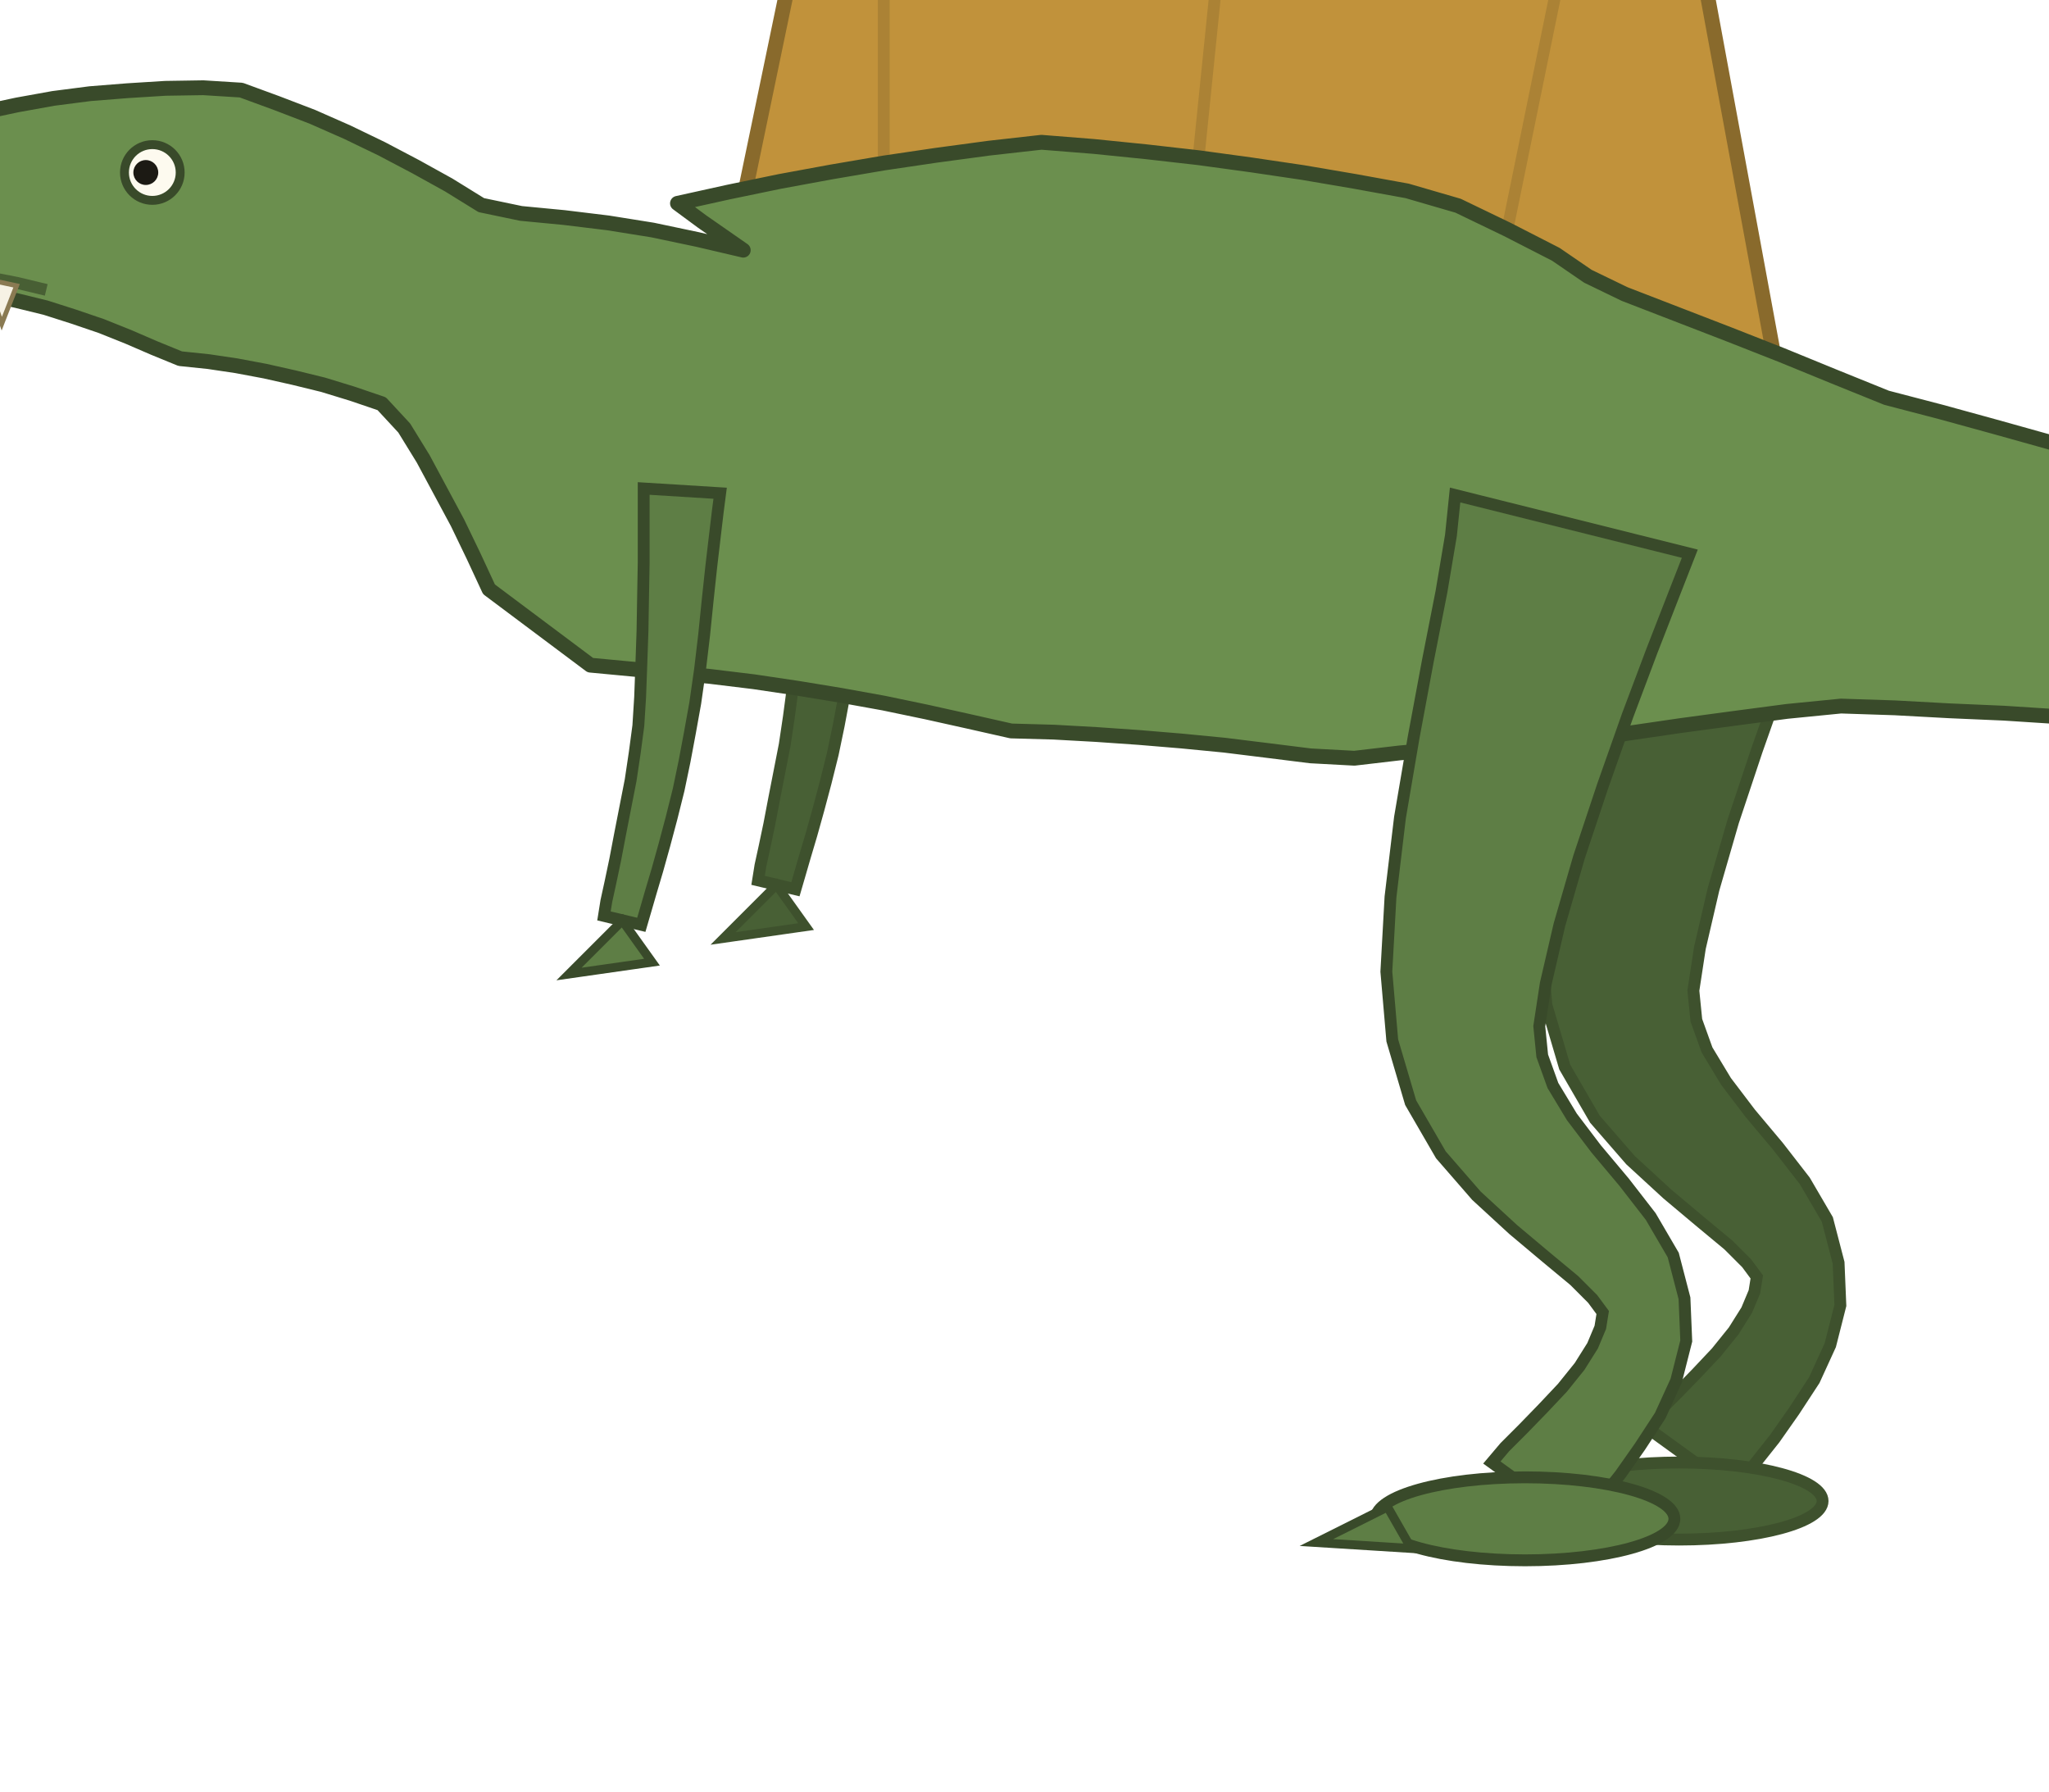
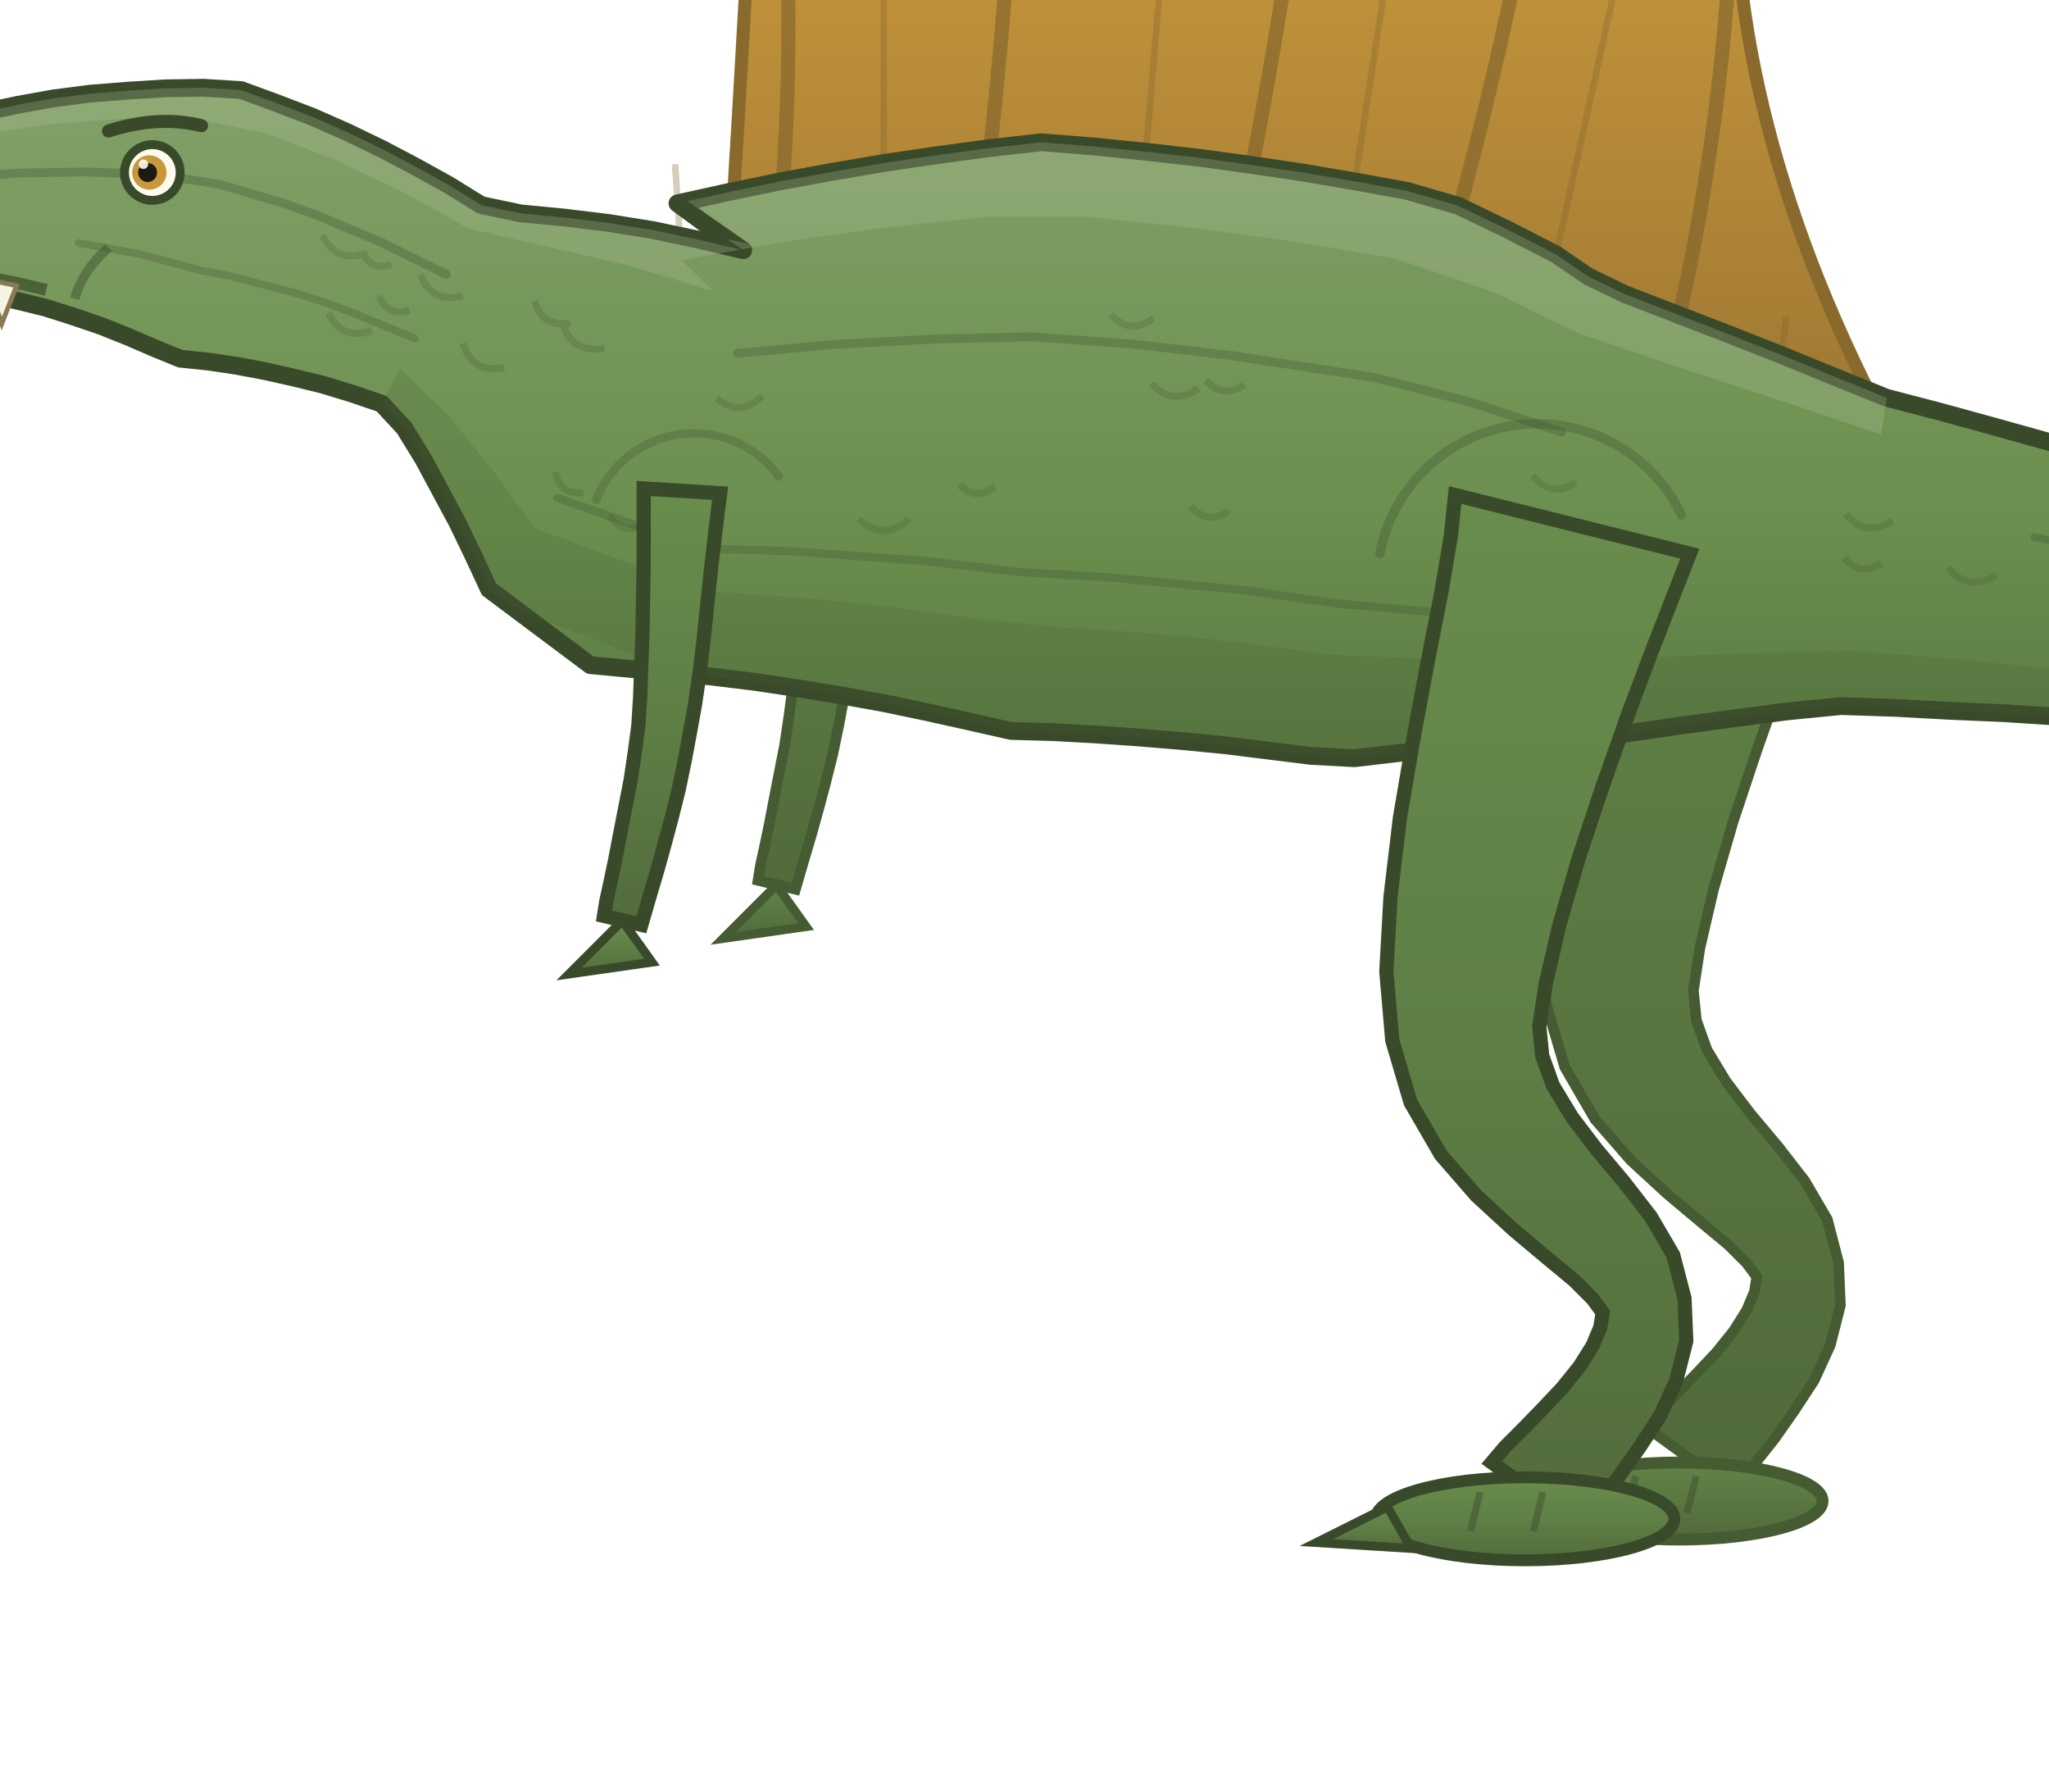
<svg xmlns="http://www.w3.org/2000/svg" viewBox="243.7 207.8 345.7 302.2" role="img" aria-label="Spinosaurus stance">
-   <path d="M515.2 285.3L514.5 292.1L512.9 301.6L510.6 313.3L508.2 326.2L505.9 339.7L504.3 353.1L503.6 365.7L504.6 377.3L507.7 387.8L512.8 396.6L518.8 403.5L525 409.2L530.6 413.9L535.3 417.8L538.4 420.9L540.1 423.2L539.7 425.7L538.4 428.8L536.2 432.3L533.3 435.9L530 439.4L526.7 442.8L523.6 445.9L521.4 448.5L536.6 459.5L537.8 457.3L540 454.4L543.1 450.5L546.4 445.8L549.8 440.6L552.5 434.7L554.2 428L553.9 420.8L552 413.5L548.2 407L543.7 401.2L539 395.6L534.9 390.2L531.7 384.9L529.9 379.9L529.4 374.9L530.5 367.7L532.8 357.8L536.1 346.4L540.1 334.4L544.3 322.5L548.4 311.6L552.1 302.1L554.8 295.2Z" fill="#486035" stroke="#3e512d" stroke-width="2" />
-   <ellipse cx="527" cy="461" rx="24.2" ry="6.5" fill="#486035" stroke="#3e512d" stroke-width="2" />
-   <path d="M378.3 284.2L378.3 287.4L378.3 291.7L378.3 296.7L378.2 302.3L378.1 308.2L377.9 314L377.7 319.4L377.4 324.2L376.8 328.7L376.1 333.4L375.2 338L374.3 342.6L373.5 346.8L372.7 350.6L372 353.8L371.6 356.3L377.9 357.8L378.6 355.4L379.5 352.3L380.6 348.6L381.8 344.3L383 339.8L384.2 335L385.2 330.2L386.1 325.4L387 320.4L387.8 314.8L388.5 308.9L389.1 303L389.7 297.4L390.3 292.3L390.8 288.1L391.2 285Z" fill="#486035" stroke="#3e512d" stroke-width="2" />
-   <path d="M374.7 357.1L365.7 366.1L379.7 364.1Z" fill="#486035" stroke="#3e512d" stroke-width="1.5" />
-   <path d="M543.7 271.7L543.7 271.7L519.6 141L460.7 89.2L392.8 127.6L366.7 253.2L366.7 253.2L392.8 239.3L445.5 238.4L497.2 250.5L543.7 271.7Z" fill="#c1923b" stroke="#896a2c" stroke-width="2.5" stroke-linejoin="round" />
-   <path d="M543.7 271.7L543.7 271.7" stroke="#997530" stroke-width="2" opacity="0.55" />
-   <path d="M497.2 250.5L519.6 141" stroke="#997530" stroke-width="2" opacity="0.55" />
-   <path d="M445.5 238.4L460.7 89.2" stroke="#997530" stroke-width="2" opacity="0.55" />
-   <path d="M392.8 239.3L392.8 127.6" stroke="#997530" stroke-width="2" opacity="0.55" />
-   <path d="M366.7 253.2L366.7 253.2" stroke="#997530" stroke-width="2" opacity="0.55" />
  <defs>
    <clipPath id="bod-part-spinosaurus-stance">
      <path d="M784.9 349.8L774.7 345.7L764.4 341.7L754.3 337.8L744.2 333.9L734.1 330.1L724.1 326.4L714.1 322.8L704.2 319.3L694.4 315.8L684.6 312.4L674.9 309L665.2 305.8L655.6 302.6L646 299.5L636.4 296.4L627 293.5L617.5 290.6L608.2 287.8L598.8 285L589.6 282.4L580.3 279.8L571.2 277.3L562 274.9L553.1 271.3L544.3 267.7L535.4 264.2L526.6 260.8L517.8 257.4L511.6 254.4L506.2 250.7L498 246.5L489.7 242.5L481.1 240L472.3 238.4L463.5 236.9L454.7 235.6L445.9 234.4L437.1 233.4L428.2 232.5L419.4 231.8L410.5 232.8L401.6 234L392.8 235.3L384 236.8L375.3 238.4L366.6 240.2L358 242.1L362.2 245.2L369.1 250L361.4 248.2L353.8 246.6L346.3 245.4L338.9 244.5L331.6 243.8L324.9 242.4L319.4 239L313.8 235.9L308.1 232.9L302.3 230.1L296.4 227.5L290.4 225.2L284.4 223L278 222.6L271.6 222.7L265.2 223.1L258.9 223.6L252.7 224.4L246.6 225.5L240.5 226.8L234.4 228.3L228.5 230L222.6 231.9L216.8 234L211.1 236.3L205.4 238.8L199.8 241.5L194.3 244.4L197.7 255.8L203.7 255.2L209.4 254.9L215 254.8L220.5 254.9L226 255.3L231.3 255.8L236.5 256.5L241.5 257.4L246.5 258.5L251.4 259.7L256.1 261.2L260.8 262.8L265.3 264.6L269.7 266.5L274.1 268.3L278.9 268.8L283.6 269.5L288.4 270.4L293.3 271.5L298.2 272.7L303.1 274.2L308.1 275.9L311.9 280L315.1 285.2L318 290.6L320.9 296L323.6 301.6L326.2 307.2L343.3 320L363.5 321.9L370.9 322.8L378.3 323.9L385.6 325.1L392.8 326.4L400 327.9L407.2 329.5L414.3 331.1L421.5 331.3L428.7 331.7L435.9 332.2L443.1 332.8L450.3 333.5L457.6 334.4L464.8 335.3L472.2 335.7L479.9 334.8L487.7 334.1L498.4 334L509.6 332.9L518.3 331.5L527.2 330.2L536.1 329L545.2 327.8L554.3 326.9L563.4 327.2L572.6 327.7L581.8 328.1L591.1 328.7L600.5 329.4L610 330.1L619.6 330.9L629.2 331.8L639 332.7L648.8 333.8L658.7 334.9L668.6 336.1L678.7 337.4L688.8 338.7L699 340.2L709.3 341.7L719.7 343.3L730.1 345L740.7 346.7L751.3 348.6L762 350.5L772.7 352.5L783.5 354.6Z" />
    </clipPath>
+     <linearGradient id="gb-part-spinosaurus-stance" x1="0" y1="0" x2="0" y2="1">
+       <stop offset="0" stop-color="#82a068" />
+       <stop offset="0.55" stop-color="#6b8f4e" />
+       <stop offset="1" stop-color="#536f3d" />
+     </linearGradient>
+     <linearGradient id="gl-part-spinosaurus-stance" x1="0" y1="0" x2="0" y2="1">
+       <stop offset="0" stop-color="#698d4d" />
+       <stop offset="0.55" stop-color="#5e7e45" />
+       <stop offset="1" stop-color="#526c3c" />
+     </linearGradient>
+     <linearGradient id="gf-part-spinosaurus-stance" x1="0" y1="0" x2="0" y2="1">
+       <stop offset="0" stop-color="#628347" />
+       <stop offset="0.55" stop-color="#597641" />
+       <stop offset="1" stop-color="#506a3a" />
+     </linearGradient>
+     <linearGradient id="sl-part-spinosaurus-stance" x1="0" y1="0" x2="0" y2="1">
+       <stop offset="0" stop-color="#d3b171" />
+       <stop offset="0.55" stop-color="#c1923b" />
+       <stop offset="1" stop-color="#9e7832" />
+     </linearGradient>
  </defs>
-   <path d="M784.9 349.8L774.7 345.7L764.4 341.7L754.3 337.8L744.2 333.9L734.1 330.1L724.1 326.4L714.1 322.8L704.2 319.3L694.4 315.8L684.6 312.4L674.9 309L665.2 305.8L655.6 302.6L646 299.5L636.4 296.4L627 293.5L617.5 290.6L608.2 287.8L598.8 285L589.6 282.4L580.3 279.8L571.2 277.3L562 274.9L553.1 271.3L544.3 267.7L535.4 264.2L526.6 260.8L517.8 257.4L511.6 254.4L506.2 250.7L498 246.5L489.7 242.5L481.1 240L472.3 238.4L463.5 236.9L454.7 235.6L445.9 234.4L437.1 233.4L428.2 232.5L419.4 231.8L410.5 232.8L401.6 234L392.8 235.3L384 236.8L375.3 238.4L366.6 240.2L358 242.1L362.2 245.2L369.1 250L361.4 248.2L353.8 246.6L346.3 245.4L338.9 244.5L331.6 243.8L324.9 242.4L319.4 239L313.8 235.9L308.1 232.9L302.3 230.1L296.4 227.5L290.4 225.2L284.4 223L278 222.6L271.6 222.7L265.2 223.1L258.9 223.6L252.7 224.4L246.6 225.5L240.5 226.8L234.4 228.3L228.5 230L222.6 231.9L216.8 234L211.1 236.3L205.4 238.8L199.8 241.5L194.3 244.4L197.7 255.8L203.7 255.2L209.4 254.9L215 254.8L220.5 254.9L226 255.3L231.3 255.8L236.5 256.5L241.5 257.4L246.5 258.5L251.4 259.7L256.1 261.2L260.8 262.8L265.3 264.6L269.7 266.5L274.1 268.3L278.9 268.8L283.6 269.5L288.4 270.4L293.3 271.5L298.2 272.7L303.1 274.2L308.1 275.9L311.9 280L315.1 285.2L318 290.6L320.9 296L323.6 301.6L326.2 307.2L343.3 320L363.5 321.9L370.9 322.8L378.3 323.9L385.6 325.1L392.8 326.4L400 327.9L407.2 329.5L414.3 331.1L421.5 331.3L428.7 331.7L435.9 332.2L443.1 332.8L450.3 333.5L457.6 334.4L464.8 335.3L472.2 335.7L479.9 334.8L487.7 334.1L498.4 334L509.6 332.9L518.3 331.5L527.2 330.2L536.1 329L545.2 327.8L554.3 326.9L563.4 327.2L572.6 327.7L581.8 328.1L591.1 328.7L600.5 329.4L610 330.1L619.6 330.9L629.2 331.8L639 332.7L648.8 333.8L658.7 334.9L668.6 336.1L678.7 337.4L688.8 338.7L699 340.2L709.3 341.7L719.7 343.3L730.1 345L740.7 346.7L751.3 348.6L762 350.5L772.7 352.5L783.5 354.6Z" fill="#6b8f4e" stroke="#394a2a" stroke-width="2.5" stroke-linejoin="round" />
+   <path d="M515.2 285.3L514.5 292.1L512.9 301.6L510.6 313.3L508.2 326.2L505.9 339.7L504.3 353.1L503.6 365.7L504.6 377.3L507.7 387.8L512.8 396.6L518.8 403.5L525 409.2L530.6 413.9L535.3 417.8L538.4 420.9L540.1 423.2L539.7 425.7L538.4 428.8L536.2 432.3L533.3 435.9L530 439.4L526.7 442.8L523.6 445.9L521.4 448.5L536.6 459.5L537.8 457.3L540 454.4L543.1 450.5L546.4 445.8L549.8 440.6L552.5 434.7L554.2 428L553.9 420.8L552 413.5L548.2 407L543.7 401.2L539 395.6L534.9 390.2L531.7 384.9L529.9 379.9L529.4 374.9L530.5 367.7L532.8 357.8L536.1 346.4L540.1 334.4L544.3 322.5L548.4 311.6L552.1 302.1L554.8 295.2Z" fill="url(#gf-part-spinosaurus-stance)" stroke="#455b32" stroke-width="1.8" />
+   <ellipse cx="527" cy="461" rx="24.2" ry="6.5" fill="url(#gf-part-spinosaurus-stance)" stroke="#455b32" stroke-width="2" />
+   <path d="M519.7 456.8L518.1 463M529.9 456.8L528.3 463" fill="none" stroke="#394a2a" stroke-width="1.2" opacity="0.45" />
+   <path d="M378.3 284.2L378.3 287.4L378.3 291.7L378.3 296.7L378.2 302.3L378.1 308.2L377.9 314L377.7 319.4L377.4 324.2L376.8 328.7L376.1 333.4L375.2 338L374.3 342.6L373.5 346.8L372.7 350.6L372 353.8L371.6 356.3L377.9 357.8L378.6 355.4L379.5 352.3L380.6 348.6L381.8 344.3L383 339.8L384.2 335L385.2 330.2L386.1 325.4L387 320.4L387.8 314.8L388.5 308.9L389.1 303L389.7 297.4L390.3 292.3L390.8 288.1L391.2 285Z" fill="url(#gf-part-spinosaurus-stance)" stroke="#455b32" stroke-width="1.8" />
+   <path d="M374.7 357.1L365.7 366.1L379.7 364.1Z" fill="url(#gf-part-spinosaurus-stance)" stroke="#455b32" stroke-width="1.5" />
+   <path d="M561.5 278.8Q533.2 224.7 536.7 175.2Q521.5 162.6 511.4 126.6Q488.3 132.6 469.8 108.5Q440.9 126.8 414.5 114.9Q393.4 145.6 372.3 152.3Q369.7 205.8 366.7 253.2Q374.7 259.3 366.7 253.2L366.7 253.2L375.5 242.4L410.3 236.8L454.2 239.6L489 246.4L526.2 264.7L561.5 278.8Z" fill="url(#sl-part-spinosaurus-stance)" stroke="#896a2c" stroke-width="2.2" stroke-linejoin="round" />
+   <path d="M526.2 264.7Q536.1 222.5 536.2 179.2" fill="none" stroke="#7d6129" stroke-width="2.4" opacity="0.6" stroke-linecap="round" />
+   <path d="M489 246.4Q504.7 189.4 510.7 130.5" fill="none" stroke="#7d6129" stroke-width="2.4" opacity="0.6" stroke-linecap="round" />
+   <path d="M454.2 239.6Q466.8 176.6 469.4 112.5" fill="none" stroke="#7d6129" stroke-width="2.4" opacity="0.6" stroke-linecap="round" />
+   <path d="M410.3 236.8Q417.3 178 414.3 118.9" fill="none" stroke="#7d6129" stroke-width="2.4" opacity="0.6" stroke-linecap="round" />
+   <path d="M375.5 242.4Q379 199.2 372.5 156.3" fill="none" stroke="#7d6129" stroke-width="2.4" opacity="0.6" stroke-linecap="round" />
+   <path d="M543.7 271.7L545.1 261.2" stroke="#7d6129" stroke-width="1.1" opacity="0.32" />
+   <path d="M505.4 254.6L519.3 191.5" stroke="#7d6129" stroke-width="1.1" opacity="0.32" />
+   <path d="M471.7 242.3L484.4 159.6" stroke="#7d6129" stroke-width="1.1" opacity="0.32" />
+   <path d="M436.7 237.4L443.8 154" stroke="#7d6129" stroke-width="1.1" opacity="0.32" />
+   <path d="M392.8 239.3L392.8 174.6" stroke="#7d6129" stroke-width="1.1" opacity="0.32" />
+   <path d="M358.3 246.1L357.6 235.5" stroke="#7d6129" stroke-width="1.1" opacity="0.32" />
+   <path d="M784.9 349.8L774.7 345.7L764.4 341.7L754.3 337.8L744.2 333.9L734.1 330.1L724.1 326.4L714.1 322.8L704.2 319.3L694.4 315.8L684.6 312.4L674.9 309L665.2 305.8L655.6 302.6L646 299.5L636.4 296.4L627 293.5L617.5 290.6L608.2 287.8L598.8 285L589.6 282.4L580.3 279.8L571.2 277.3L562 274.9L553.1 271.3L544.3 267.7L535.4 264.2L526.6 260.8L517.8 257.4L511.6 254.4L506.2 250.7L498 246.5L489.7 242.5L481.1 240L472.3 238.4L463.5 236.9L454.7 235.6L445.9 234.4L437.1 233.4L428.2 232.5L419.4 231.8L410.5 232.8L401.6 234L392.8 235.3L384 236.8L375.3 238.4L366.6 240.2L358 242.1L362.2 245.2L369.1 250L361.4 248.2L353.8 246.6L346.3 245.4L338.9 244.5L331.6 243.8L324.9 242.4L319.4 239L313.8 235.9L308.1 232.9L302.3 230.1L296.4 227.5L290.4 225.2L284.4 223L278 222.6L271.6 222.7L265.2 223.1L258.9 223.6L252.7 224.4L246.6 225.5L240.5 226.8L234.4 228.3L228.5 230L222.6 231.9L216.8 234L211.1 236.3L205.4 238.8L199.8 241.5L194.3 244.4L197.7 255.8L203.7 255.2L209.4 254.9L215 254.8L220.5 254.9L226 255.3L231.3 255.8L236.5 256.5L241.5 257.4L246.5 258.5L251.4 259.7L256.1 261.2L260.8 262.8L265.3 264.6L269.7 266.5L274.1 268.3L278.9 268.8L283.6 269.5L288.4 270.4L293.3 271.5L298.2 272.7L303.1 274.2L308.1 275.9L311.9 280L315.1 285.2L318 290.6L320.9 296L323.6 301.6L326.2 307.2L343.3 320L363.5 321.9L370.9 322.8L378.3 323.9L385.6 325.1L392.8 326.4L400 327.9L407.2 329.5L414.3 331.1L421.5 331.3L428.7 331.7L435.9 332.2L443.1 332.8L450.3 333.5L457.6 334.4L464.8 335.3L472.2 335.7L479.9 334.8L487.7 334.1L498.4 334L509.6 332.9L518.3 331.5L527.2 330.2L536.1 329L545.2 327.8L554.3 326.9L563.4 327.2L572.6 327.7L581.8 328.1L591.1 328.7L600.5 329.4L610 330.1L619.6 330.9L629.2 331.8L639 332.7L648.8 333.8L658.7 334.9L668.6 336.1L678.7 337.4L688.8 338.7L699 340.2L709.3 341.7L719.7 343.3L730.1 345L740.7 346.7L751.3 348.6L762 350.5L772.7 352.5L783.5 354.6Z" fill="url(#gb-part-spinosaurus-stance)" stroke="#394a2a" stroke-width="3" stroke-linejoin="round" />
+   <g clip-path="url(#bod-part-spinosaurus-stance)">
+     <path d="M751.2 348.8L730.1 345.3L709.2 342.1L688.7 339.2L668.5 336.6L648.6 334.4L629.1 332.5L609.9 330.9L591 329.6L572.4 328.6L554.2 328L536 330.2L518.1 332.9L498.2 335.6L479.6 336.6L464.5 337.2L450.1 335.4L435.7 334.1L421.4 333.3L407.1 331.4L392.8 328.3L378.3 325.6L363.6 323.4L325.3 308.4L320.2 297L314.6 286.1L307.8 276.6L311.1 269.9L319.4 277.9L326.8 287.1L333.9 296.9L362.5 307.5L377.7 308.5L392.8 310L407.8 312.1L422.7 313.6L437.7 314.6L452.7 316.1L467.8 318.2L483.2 318.9L500.8 319.7L519.8 318.8L537.6 318L555.7 317.5L574 319L592.5 320.9L611.4 323L630.5 325.4L650 328.2L669.8 331.2L689.8 334.6L710.2 338.3L730.9 342.3L751.8 346.6Z" fill="#475d34" opacity="0.2" />
+     <path d="M562.2 273.8L544.4 266.5L526.8 259.3L511.8 252.8L498.4 244.8L481.4 238.1L463.8 235L446.1 232.5L428.4 230.6L410.5 230.9L392.8 233.5L375.3 236.7L357.9 240.5L370 248.9L354.5 245.7L339.4 243.7L325.3 241.8L314.1 235.1L302.5 229.3L290.7 224.3L278.2 221.7L265.3 222.3L252.7 223.7L240.4 226.1L228.4 229.4L216.7 233.6L205.3 238.5L205.9 240.7L217.3 236.5L228.8 233.1L240.6 230.4L252.6 228.7L264.7 227.8L277 227.9L289 230.4L300.6 234.9L311.9 240.3L322.9 246.4L336 249.4L349.9 252.6L364 256.9L358.7 251.7L375.7 248.6L392.8 246.2L410.1 244.4L427.4 244.4L444.7 246.2L461.9 248.5L479.1 251.4L495.8 257.1L510 264L525.6 269.3L543.3 275.1L561.1 281.1Z" fill="#b4c59f" opacity="0.26" />
+   </g>
+   <g clip-path="url(#bod-part-spinosaurus-stance)">
+     <g fill="none" stroke="#394a2a" stroke-width="1.2" opacity="0.2">
+       <path d="M328.8 269.8Q323.4 270.9 321.8 265.7" />
+       <path d="M342.1 290.9Q338.1 291.3 337.4 287.4" />
+       <path d="M312.8 260.1Q309.1 261.3 307.6 257.7" />
+       <path d="M397 295.4Q392.8 299.2 388.6 295.4" />
+       <path d="M411.5 289.8Q408.5 292.4 405.6 289.6" />
+       <path d="M563 295.6Q558.5 298.6 555.1 294.5" />
+       <path d="M445.9 273.3Q441.6 276.4 438 272.5" />
+       <path d="M352.4 296.3Q348.8 298.2 346.5 294.8" />
+       <path d="M515.9 312.7Q511.4 316 507.7 311.8" />
+       <path d="M309.8 252.4Q306.3 253.6 304.7 250.2" />
+       <path d="M305.7 250.4Q300.6 252.4 298.1 247.5" />
+       <path d="M372.3 274.6Q368.6 278.3 364.6 275" />
+       <path d="M321.8 257.7Q316.6 259.1 314.6 254.1" />
+       <path d="M453.6 272.7Q450 275.2 447.1 271.9" />
+       <path d="M451 294Q447.4 296.5 444.6 293.2" />
+       <path d="M438.3 261.5Q434.4 264.4 431.1 260.9" />
+       <path d="M306.4 263.6Q301.3 265.3 299.1 260.5" />
+       <path d="M580.5 304.8Q575.8 307.8 572.3 303.5" />
+       <path d="M339.9 262.3Q335.2 263.1 333.9 258.6" />
+       <path d="M509.6 289.2Q505.4 291.9 502.3 288" />
+       <path d="M345.7 266.6Q339.9 267.5 338.5 261.8" />
+       <path d="M561.1 302.8Q557.6 305.1 554.8 301.9" />
+     </g>
+     <g fill="none" stroke="#394a2a" stroke-linecap="round">
+       <path d="M319 254.1L308.3 248.8L297.4 244.2L291.9 242.2L280.8 238.9L275.1 238L263.7 237L258 236.8L246.5 237L240.8 237.5" stroke-width="1.5" opacity="0.3" />
+       <path d="M313.7 264.9L303.3 260.6L298.2 258.7L293 257.1L282.7 254.4L277.5 253.4L267.4 250.7L262.2 249.7L257 248.8" stroke-width="1.3" opacity="0.26" />
+       <path d="M507.2 280.7L492 275.7L475.7 271.5L450.9 267.7L434.3 265.8L417.7 264.6L401.1 265L384.5 265.9L368.1 267.4" stroke-width="1.5" opacity="0.28" />
+       <path d="M484.8 311L469.2 309.6L453.9 307.4L431 305.2L415.7 304.3L400.5 302.5L377.5 300.8L362 300.3L337.8 291.8" stroke-width="1.4" opacity="0.26" />
+       <path d="M742.9 338.4L722.5 332.3L702.4 326.6L682.5 321.1L662.9 316L643.5 311.1L624.4 306.6L605.5 302.3L586.9 298.4" stroke-width="1.3" opacity="0.28" />
+       <path d="M731.5 339.8L711 335.1L690.8 330.7L680.8 328.6L660.9 324.7L641.4 321.1L631.8 319.4L612.6 316.3L603.2 314.8" stroke-width="1.3" opacity="0.24" />
+       <path d="M476.5 301.2A27 27 0 0 1 527.4 294.7" stroke-width="1.6" opacity="0.3" />
+       <path d="M344.3 292.1A17.7 17.7 0 0 1 375.1 288.2" stroke-width="1.4" opacity="0.26" />
+     </g>
+   </g>
  <path d="M251.5 256.7L246.5 255.5L236.2 253.5L230.9 252.8L220 252L214.4 251.9L202.8 252.4" fill="none" stroke="#394a2a" stroke-width="2" opacity="0.7" />
+   <path d="M256.3 258.2Q257.7 253.3 262 249.6" fill="none" stroke="#394a2a" stroke-width="1.6" opacity="0.45" />
+   <path d="M209.2 243.5Q206.1 241.6 204.2 244.8" fill="none" stroke="#394a2a" stroke-width="1.6" opacity="0.75" />
  <g opacity="1">
    <path d="M246.5 256L244 262.4L241.4 254.9Z" fill="#f6f2e4" stroke="#8a7a52" stroke-width="0.8" />
-     <path d="M236.3 254L233.6 260.6L231 253.3Z" fill="#f6f2e4" stroke="#8a7a52" stroke-width="0.8" />
+     <path d="M236.3 254L233.6 258.7L231 253.3Z" fill="#f6f2e4" stroke="#8a7a52" stroke-width="0.8" />
    <path d="M231 253.3L225.6 259.9L220.1 252.5Z" fill="#f6f2e4" stroke="#8a7a52" stroke-width="0.8" />
-     <path d="M220.1 252.5L217.3 259.4L214.5 252.4Z" fill="#f6f2e4" stroke="#8a7a52" stroke-width="0.8" />
+     <path d="M220.1 252.5L217.3 257.5L214.5 252.4Z" fill="#f6f2e4" stroke="#8a7a52" stroke-width="0.8" />
    <path d="M208.8 252.5L205.9 259.7L203 252.8Z" fill="#f6f2e4" stroke="#8a7a52" stroke-width="0.8" />
  </g>
  <circle cx="269.4" cy="236.9" r="4.7" fill="#fdfaef" stroke="#394a2a" stroke-width="1.5" />
-   <circle cx="268.3" cy="236.9" r="2.1" fill="#1c1a14" />
-   <path d="M489.2 291.3L488.5 298.1L486.9 307.6L484.6 319.3L482.2 332.2L479.9 345.7L478.3 359.1L477.6 371.7L478.6 383.3L481.7 393.8L486.8 402.6L492.8 409.5L499 415.2L504.6 419.9L509.3 423.8L512.4 426.9L514.1 429.2L513.7 431.7L512.4 434.8L510.2 438.3L507.3 441.9L504 445.4L500.7 448.8L497.6 451.9L495.4 454.5L510.6 465.5L511.8 463.3L514 460.4L517.1 456.5L520.4 451.8L523.8 446.6L526.5 440.7L528.2 434L527.9 426.8L526 419.5L522.2 413L517.7 407.2L513 401.6L508.9 396.2L505.7 390.9L503.9 385.9L503.4 380.9L504.5 373.7L506.8 363.8L510.1 352.4L514.1 340.4L518.3 328.5L522.4 317.6L526.1 308.1L528.8 301.2Z" fill="#5e7e45" stroke="#394a2a" stroke-width="2" />
-   <ellipse cx="501" cy="464" rx="25.2" ry="7" fill="#5e7e45" stroke="#394a2a" stroke-width="2" />
-   <path d="M477.8 462L465.8 468L481.8 469Z" fill="#5e7e45" stroke="#394a2a" stroke-width="1.5" />
-   <path d="M352.3 290.2L352.3 293.4L352.3 297.7L352.3 302.7L352.2 308.3L352.1 314.2L351.9 320L351.7 325.4L351.4 330.2L350.8 334.7L350.1 339.4L349.2 344L348.3 348.6L347.5 352.8L346.7 356.6L346 359.8L345.6 362.3L351.9 363.8L352.6 361.4L353.5 358.3L354.6 354.6L355.8 350.3L357 345.8L358.2 341L359.2 336.2L360.1 331.4L361 326.4L361.8 320.8L362.5 314.9L363.1 309L363.7 303.4L364.3 298.3L364.8 294.1L365.2 291Z" fill="#5e7e45" stroke="#394a2a" stroke-width="2" />
-   <path d="M348.7 363.1L339.7 372.1L353.7 370.1Z" fill="#5e7e45" stroke="#394a2a" stroke-width="1.5" />
+   <circle cx="268.9" cy="236.9" r="2.9" fill="#c9983d" />
+   <circle cx="268.6" cy="236.9" r="1.6" fill="#1c1a14" />
+   <circle cx="267.9" cy="235.5" r="0.8" fill="#fdfaef" opacity="0.9" />
+   <path d="M277.7 229Q270.4 227.2 262 229.9" fill="none" stroke="#394a2a" stroke-width="2.2" stroke-linecap="round" />
+   <path d="M489.2 291.3L488.5 298.1L486.9 307.6L484.6 319.3L482.2 332.2L479.9 345.7L478.3 359.1L477.6 371.7L478.6 383.3L481.7 393.8L486.8 402.6L492.8 409.5L499 415.2L504.6 419.9L509.3 423.8L512.4 426.9L514.1 429.2L513.7 431.7L512.4 434.8L510.2 438.3L507.3 441.9L504 445.4L500.7 448.8L497.6 451.9L495.4 454.5L510.6 465.5L511.8 463.3L514 460.4L517.1 456.5L520.4 451.8L523.8 446.6L526.5 440.7L528.2 434L527.9 426.8L526 419.5L522.2 413L517.7 407.2L513 401.6L508.9 396.2L505.7 390.9L503.9 385.9L503.4 380.9L504.5 373.7L506.8 363.8L510.1 352.4L514.1 340.4L518.3 328.5L522.4 317.6L526.1 308.1L528.8 301.2Z" fill="url(#gl-part-spinosaurus-stance)" stroke="#394a2a" stroke-width="2.4" />
+   <ellipse cx="501" cy="464" rx="25.2" ry="7" fill="url(#gl-part-spinosaurus-stance)" stroke="#394a2a" stroke-width="2" />
+   <path d="M493.4 459.5L491.8 466.1M504 459.5L502.4 466.1" fill="none" stroke="#394a2a" stroke-width="1.2" opacity="0.45" />
+   <path d="M477.8 462L465.8 468L481.8 469Z" fill="url(#gl-part-spinosaurus-stance)" stroke="#394a2a" stroke-width="1.5" />
+   <path d="M352.3 290.2L352.3 293.4L352.3 297.7L352.3 302.7L352.2 308.3L352.1 314.2L351.9 320L351.7 325.4L351.4 330.2L350.8 334.7L350.1 339.4L349.2 344L348.3 348.6L347.5 352.8L346.7 356.6L346 359.8L345.6 362.3L351.9 363.8L352.6 361.4L353.5 358.3L354.6 354.6L355.8 350.3L357 345.8L358.2 341L359.2 336.2L360.1 331.4L361 326.4L361.8 320.8L362.5 314.9L363.1 309L363.7 303.4L364.3 298.3L364.8 294.1L365.2 291Z" fill="url(#gl-part-spinosaurus-stance)" stroke="#394a2a" stroke-width="2.4" />
+   <path d="M348.7 363.1L339.7 372.1L353.7 370.1Z" fill="url(#gl-part-spinosaurus-stance)" stroke="#394a2a" stroke-width="1.5" />
</svg>
